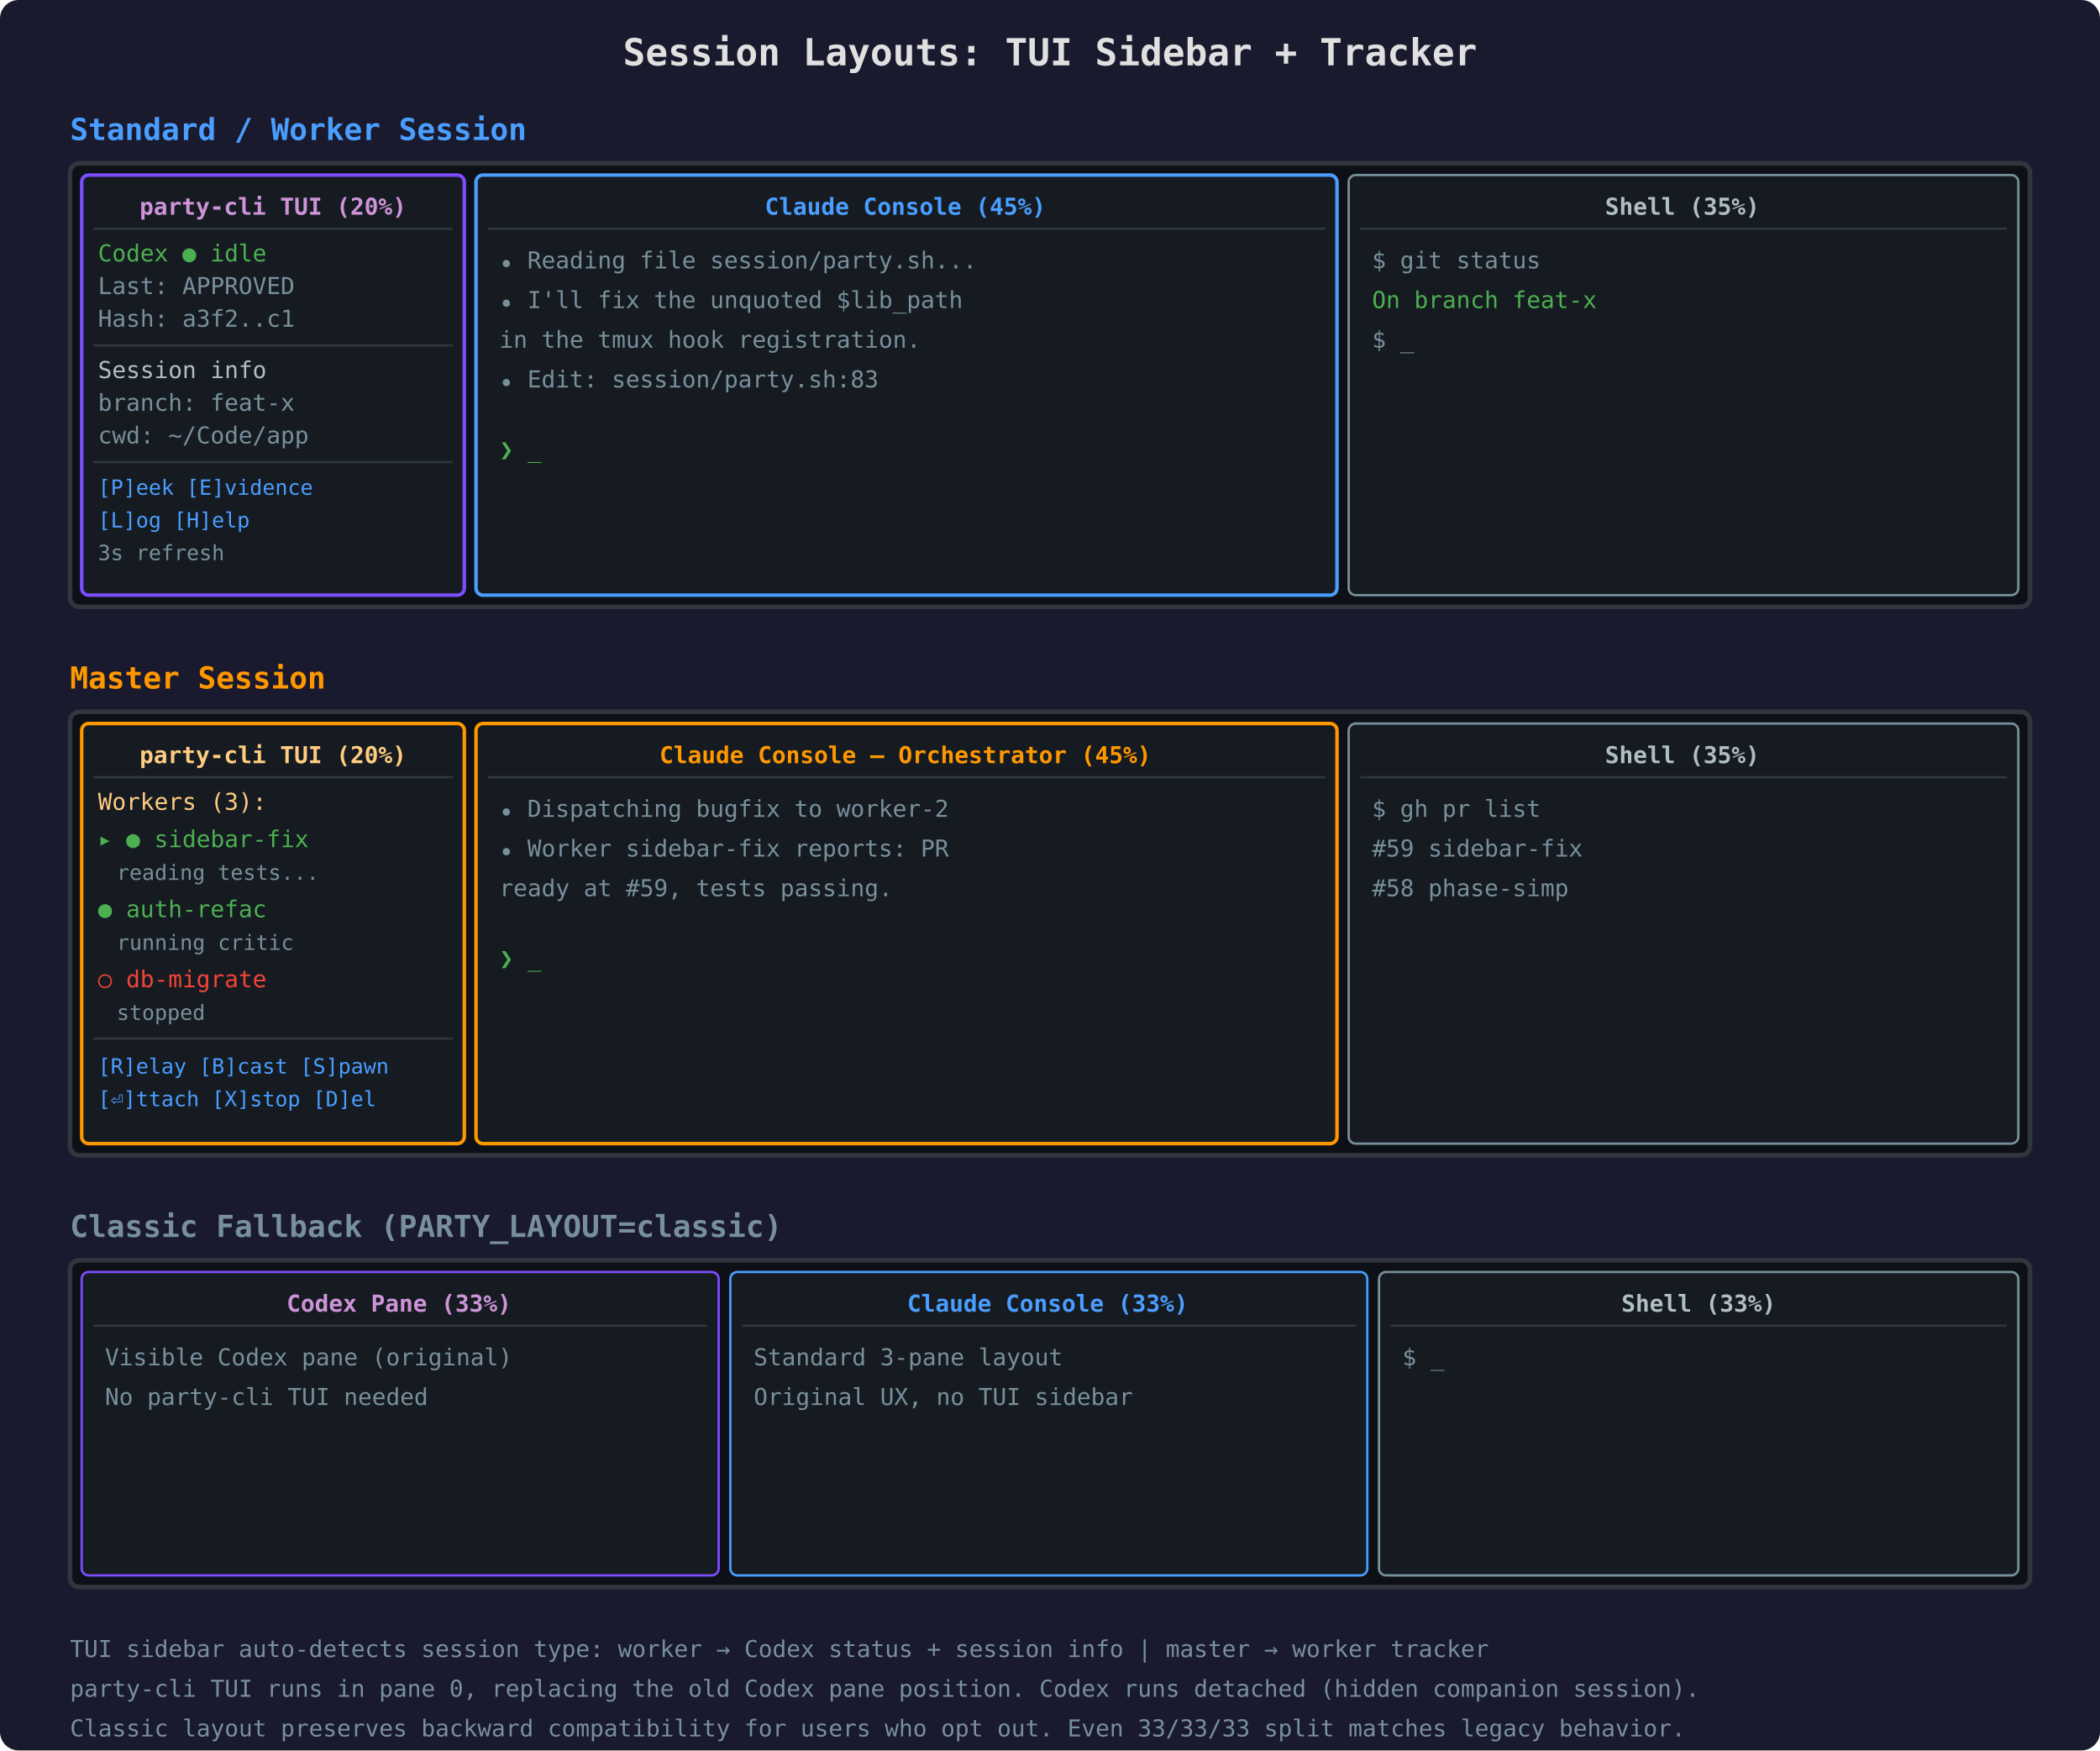
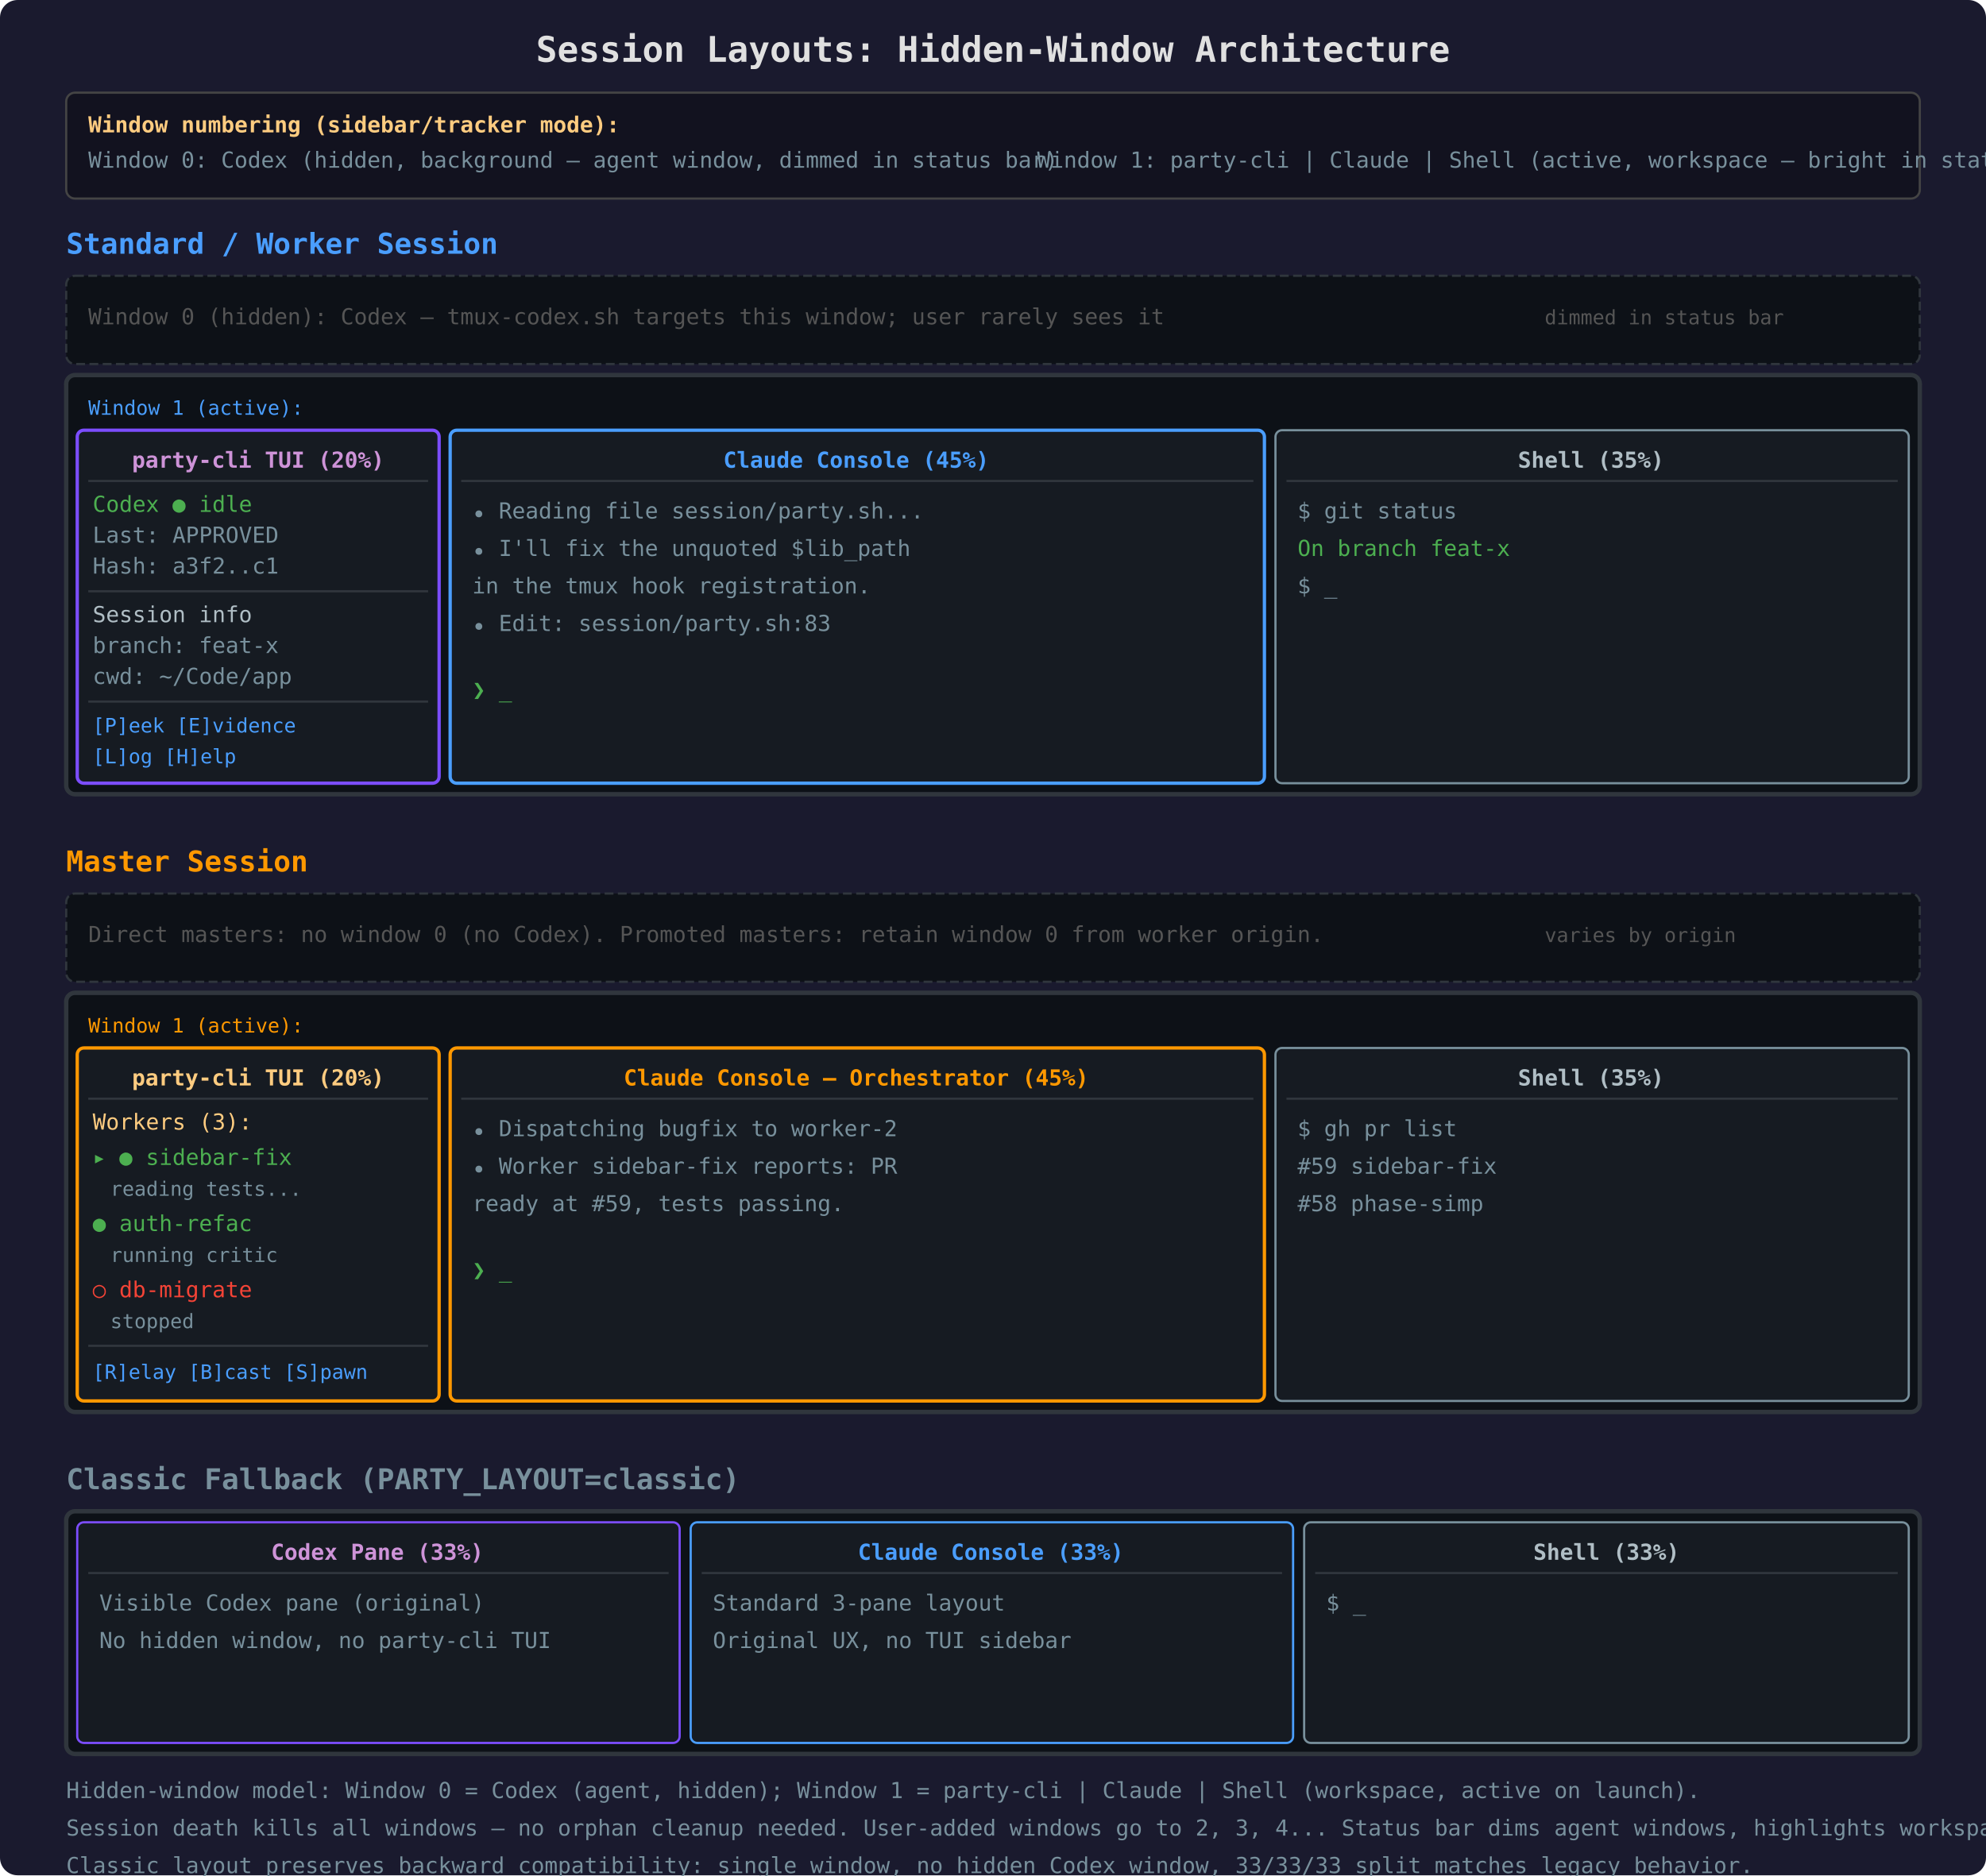
- <svg xmlns="http://www.w3.org/2000/svg" viewBox="0 0 900 750" font-family="JetBrains Mono, monospace" font-size="11">
-   <rect width="900" height="750" fill="#1a1a2e" rx="8" />
-   <text x="450" y="28" fill="#e0e0e0" font-size="16" font-weight="bold" text-anchor="middle">Session Layouts: TUI Sidebar + Tracker</text>
-   <text x="30" y="60" fill="#4a9eff" font-weight="bold" font-size="13">Standard / Worker Session</text>
-   <rect x="30" y="70" width="840" height="190" fill="#0d1117" stroke="#30363d" stroke-width="2" rx="4" />
-   <rect x="35" y="75" width="164" height="180" fill="#161b22" stroke="#7c4dff" stroke-width="1.5" rx="3" />
-   <text x="117" y="92" fill="#ce93d8" font-weight="bold" text-anchor="middle" font-size="10">party-cli TUI (20%)</text>
-   <line x1="40" y1="98" x2="194" y2="98" stroke="#30363d" stroke-width="1" />
-   <text x="42" y="112" fill="#4caf50" font-size="10">Codex ● idle</text>
-   <text x="42" y="126" fill="#78909c" font-size="10">Last: APPROVED</text>
-   <text x="42" y="140" fill="#78909c" font-size="10">Hash: a3f2..c1</text>
-   <line x1="40" y1="148" x2="194" y2="148" stroke="#30363d" stroke-width="1" />
-   <text x="42" y="162" fill="#b0bec5" font-size="10">Session info</text>
-   <text x="42" y="176" fill="#78909c" font-size="10">branch: feat-x</text>
-   <text x="42" y="190" fill="#78909c" font-size="10">cwd: ~/Code/app</text>
-   <line x1="40" y1="198" x2="194" y2="198" stroke="#30363d" stroke-width="1" />
-   <text x="42" y="212" fill="#4a9eff" font-size="9">[P]eek [E]vidence</text>
-   <text x="42" y="226" fill="#4a9eff" font-size="9">[L]og  [H]elp</text>
-   <text x="42" y="240" fill="#78909c" font-size="9">3s refresh</text>
-   <rect x="204" y="75" width="369" height="180" fill="#161b22" stroke="#4a9eff" stroke-width="1.5" rx="3" />
-   <text x="388" y="92" fill="#4a9eff" font-weight="bold" text-anchor="middle" font-size="10">Claude Console (45%)</text>
-   <line x1="209" y1="98" x2="568" y2="98" stroke="#30363d" stroke-width="1" />
-   <text x="214" y="115" fill="#78909c" font-size="10">⏺ Reading file session/party.sh...</text>
-   <text x="214" y="132" fill="#78909c" font-size="10">⏺ I'll fix the unquoted $lib_path</text>
-   <text x="214" y="149" fill="#78909c" font-size="10">  in the tmux hook registration.</text>
-   <text x="214" y="166" fill="#78909c" font-size="10">⏺ Edit: session/party.sh:83</text>
-   <text x="214" y="196" fill="#4caf50" font-size="10">❯ _</text>
-   <rect x="578" y="75" width="287" height="180" fill="#161b22" stroke="#78909c" stroke-width="1" rx="3" />
-   <text x="721" y="92" fill="#b0bec5" font-weight="bold" text-anchor="middle" font-size="10">Shell (35%)</text>
-   <line x1="583" y1="98" x2="860" y2="98" stroke="#30363d" stroke-width="1" />
-   <text x="588" y="115" fill="#78909c" font-size="10">$ git status</text>
-   <text x="588" y="132" fill="#4caf50" font-size="10">On branch feat-x</text>
-   <text x="588" y="149" fill="#78909c" font-size="10">$ _</text>
-   <text x="30" y="295" fill="#ff9800" font-weight="bold" font-size="13">Master Session</text>
-   <rect x="30" y="305" width="840" height="190" fill="#0d1117" stroke="#30363d" stroke-width="2" rx="4" />
-   <rect x="35" y="310" width="164" height="180" fill="#161b22" stroke="#ff9800" stroke-width="1.5" rx="3" />
-   <text x="117" y="327" fill="#ffcc80" font-weight="bold" text-anchor="middle" font-size="10">party-cli TUI (20%)</text>
-   <line x1="40" y1="333" x2="194" y2="333" stroke="#30363d" stroke-width="1" />
-   <text x="42" y="347" fill="#ffcc80" font-size="10">Workers (3):</text>
-   <text x="42" y="363" fill="#4caf50" font-size="10">▸ ● sidebar-fix</text>
-   <text x="50" y="377" fill="#78909c" font-size="9">  reading tests...</text>
-   <text x="42" y="393" fill="#4caf50" font-size="10">  ● auth-refac</text>
-   <text x="50" y="407" fill="#78909c" font-size="9">  running critic</text>
-   <text x="42" y="423" fill="#f44336" font-size="10">  ○ db-migrate</text>
-   <text x="50" y="437" fill="#78909c" font-size="9">  stopped</text>
-   <line x1="40" y1="445" x2="194" y2="445" stroke="#30363d" stroke-width="1" />
-   <text x="42" y="460" fill="#4a9eff" font-size="9">[R]elay [B]cast [S]pawn</text>
-   <text x="42" y="474" fill="#4a9eff" font-size="9">[⏎]ttach [X]stop [D]el</text>
-   <rect x="204" y="310" width="369" height="180" fill="#161b22" stroke="#ff9800" stroke-width="1.5" rx="3" />
-   <text x="388" y="327" fill="#ff9800" font-weight="bold" text-anchor="middle" font-size="10">Claude Console — Orchestrator (45%)</text>
-   <line x1="209" y1="333" x2="568" y2="333" stroke="#30363d" stroke-width="1" />
-   <text x="214" y="350" fill="#78909c" font-size="10">⏺ Dispatching bugfix to worker-2</text>
-   <text x="214" y="367" fill="#78909c" font-size="10">⏺ Worker sidebar-fix reports: PR</text>
-   <text x="214" y="384" fill="#78909c" font-size="10">  ready at #59, tests passing.</text>
-   <text x="214" y="414" fill="#4caf50" font-size="10">❯ _</text>
-   <rect x="578" y="310" width="287" height="180" fill="#161b22" stroke="#78909c" stroke-width="1" rx="3" />
-   <text x="721" y="327" fill="#b0bec5" font-weight="bold" text-anchor="middle" font-size="10">Shell (35%)</text>
-   <line x1="583" y1="333" x2="860" y2="333" stroke="#30363d" stroke-width="1" />
-   <text x="588" y="350" fill="#78909c" font-size="10">$ gh pr list</text>
-   <text x="588" y="367" fill="#78909c" font-size="10">#59 sidebar-fix</text>
-   <text x="588" y="384" fill="#78909c" font-size="10">#58 phase-simp</text>
-   <text x="30" y="530" fill="#78909c" font-weight="bold" font-size="13">Classic Fallback (PARTY_LAYOUT=classic)</text>
-   <rect x="30" y="540" width="840" height="140" fill="#0d1117" stroke="#30363d" stroke-width="2" rx="4" />
-   <rect x="35" y="545" width="273" height="130" fill="#161b22" stroke="#7c4dff" stroke-width="1" rx="3" />
-   <text x="171" y="562" fill="#ce93d8" font-weight="bold" text-anchor="middle" font-size="10">Codex Pane (33%)</text>
-   <line x1="40" y1="568" x2="303" y2="568" stroke="#30363d" stroke-width="1" />
-   <text x="45" y="585" fill="#78909c" font-size="10">Visible Codex pane (original)</text>
-   <text x="45" y="602" fill="#78909c" font-size="10">No party-cli TUI needed</text>
-   <rect x="313" y="545" width="273" height="130" fill="#161b22" stroke="#4a9eff" stroke-width="1" rx="3" />
-   <text x="449" y="562" fill="#4a9eff" font-weight="bold" text-anchor="middle" font-size="10">Claude Console (33%)</text>
-   <line x1="318" y1="568" x2="581" y2="568" stroke="#30363d" stroke-width="1" />
-   <text x="323" y="585" fill="#78909c" font-size="10">Standard 3-pane layout</text>
-   <text x="323" y="602" fill="#78909c" font-size="10">Original UX, no TUI sidebar</text>
-   <rect x="591" y="545" width="274" height="130" fill="#161b22" stroke="#78909c" stroke-width="1" rx="3" />
-   <text x="728" y="562" fill="#b0bec5" font-weight="bold" text-anchor="middle" font-size="10">Shell (33%)</text>
-   <line x1="596" y1="568" x2="860" y2="568" stroke="#30363d" stroke-width="1" />
-   <text x="601" y="585" fill="#78909c" font-size="10">$ _</text>
-   <text x="30" y="710" fill="#78909c" font-size="10">TUI sidebar auto-detects session type: worker → Codex status + session info | master → worker tracker</text>
-   <text x="30" y="727" fill="#78909c" font-size="10">party-cli TUI runs in pane 0, replacing the old Codex pane position. Codex runs detached (hidden companion session).</text>
-   <text x="30" y="744" fill="#78909c" font-size="10">Classic layout preserves backward compatibility for users who opt out. Even 33/33/33 split matches legacy behavior.</text>
+ <svg xmlns="http://www.w3.org/2000/svg" viewBox="0 0 900 850" font-family="JetBrains Mono, monospace" font-size="11">
+   <rect width="900" height="850" fill="#1a1a2e" rx="8" />
+   <text x="450" y="28" fill="#e0e0e0" font-size="16" font-weight="bold" text-anchor="middle">Session Layouts: Hidden-Window Architecture</text>
+   <rect x="30" y="42" width="840" height="48" fill="#12121f" stroke="#444" stroke-width="1" rx="4" />
+   <text x="40" y="60" fill="#ffcc80" font-size="10" font-weight="bold">Window numbering (sidebar/tracker mode):</text>
+   <text x="40" y="76" fill="#78909c" font-size="10">Window 0: Codex (hidden, background — agent window, dimmed in status bar)</text>
+   <text x="470" y="76" fill="#78909c" font-size="10">Window 1: party-cli | Claude | Shell (active, workspace — bright in status bar)</text>
+   <text x="30" y="115" fill="#4a9eff" font-weight="bold" font-size="13">Standard / Worker Session</text>
+   <rect x="30" y="125" width="840" height="40" fill="#0d1117" stroke="#30363d" stroke-width="1" rx="4" stroke-dasharray="4,2" />
+   <text x="40" y="147" fill="#555" font-size="10">Window 0 (hidden): Codex — tmux-codex.sh targets this window; user rarely sees it</text>
+   <text x="700" y="147" fill="#555" font-size="9">dimmed in status bar</text>
+   <rect x="30" y="170" width="840" height="190" fill="#0d1117" stroke="#30363d" stroke-width="2" rx="4" />
+   <text x="40" y="188" fill="#4a9eff" font-size="9">Window 1 (active):</text>
+   <rect x="35" y="195" width="164" height="160" fill="#161b22" stroke="#7c4dff" stroke-width="1.5" rx="3" />
+   <text x="117" y="212" fill="#ce93d8" font-weight="bold" text-anchor="middle" font-size="10">party-cli TUI (20%)</text>
+   <line x1="40" y1="218" x2="194" y2="218" stroke="#30363d" stroke-width="1" />
+   <text x="42" y="232" fill="#4caf50" font-size="10">Codex ● idle</text>
+   <text x="42" y="246" fill="#78909c" font-size="10">Last: APPROVED</text>
+   <text x="42" y="260" fill="#78909c" font-size="10">Hash: a3f2..c1</text>
+   <line x1="40" y1="268" x2="194" y2="268" stroke="#30363d" stroke-width="1" />
+   <text x="42" y="282" fill="#b0bec5" font-size="10">Session info</text>
+   <text x="42" y="296" fill="#78909c" font-size="10">branch: feat-x</text>
+   <text x="42" y="310" fill="#78909c" font-size="10">cwd: ~/Code/app</text>
+   <line x1="40" y1="318" x2="194" y2="318" stroke="#30363d" stroke-width="1" />
+   <text x="42" y="332" fill="#4a9eff" font-size="9">[P]eek [E]vidence</text>
+   <text x="42" y="346" fill="#4a9eff" font-size="9">[L]og  [H]elp</text>
+   <rect x="204" y="195" width="369" height="160" fill="#161b22" stroke="#4a9eff" stroke-width="1.5" rx="3" />
+   <text x="388" y="212" fill="#4a9eff" font-weight="bold" text-anchor="middle" font-size="10">Claude Console (45%)</text>
+   <line x1="209" y1="218" x2="568" y2="218" stroke="#30363d" stroke-width="1" />
+   <text x="214" y="235" fill="#78909c" font-size="10">⏺ Reading file session/party.sh...</text>
+   <text x="214" y="252" fill="#78909c" font-size="10">⏺ I'll fix the unquoted $lib_path</text>
+   <text x="214" y="269" fill="#78909c" font-size="10">  in the tmux hook registration.</text>
+   <text x="214" y="286" fill="#78909c" font-size="10">⏺ Edit: session/party.sh:83</text>
+   <text x="214" y="316" fill="#4caf50" font-size="10">❯ _</text>
+   <rect x="578" y="195" width="287" height="160" fill="#161b22" stroke="#78909c" stroke-width="1" rx="3" />
+   <text x="721" y="212" fill="#b0bec5" font-weight="bold" text-anchor="middle" font-size="10">Shell (35%)</text>
+   <line x1="583" y1="218" x2="860" y2="218" stroke="#30363d" stroke-width="1" />
+   <text x="588" y="235" fill="#78909c" font-size="10">$ git status</text>
+   <text x="588" y="252" fill="#4caf50" font-size="10">On branch feat-x</text>
+   <text x="588" y="269" fill="#78909c" font-size="10">$ _</text>
+   <text x="30" y="395" fill="#ff9800" font-weight="bold" font-size="13">Master Session</text>
+   <rect x="30" y="405" width="840" height="40" fill="#0d1117" stroke="#30363d" stroke-width="1" rx="4" stroke-dasharray="4,2" />
+   <text x="40" y="427" fill="#555" font-size="10">Direct masters: no window 0 (no Codex). Promoted masters: retain window 0 from worker origin.</text>
+   <text x="700" y="427" fill="#555" font-size="9">varies by origin</text>
+   <rect x="30" y="450" width="840" height="190" fill="#0d1117" stroke="#30363d" stroke-width="2" rx="4" />
+   <text x="40" y="468" fill="#ff9800" font-size="9">Window 1 (active):</text>
+   <rect x="35" y="475" width="164" height="160" fill="#161b22" stroke="#ff9800" stroke-width="1.5" rx="3" />
+   <text x="117" y="492" fill="#ffcc80" font-weight="bold" text-anchor="middle" font-size="10">party-cli TUI (20%)</text>
+   <line x1="40" y1="498" x2="194" y2="498" stroke="#30363d" stroke-width="1" />
+   <text x="42" y="512" fill="#ffcc80" font-size="10">Workers (3):</text>
+   <text x="42" y="528" fill="#4caf50" font-size="10">▸ ● sidebar-fix</text>
+   <text x="50" y="542" fill="#78909c" font-size="9">  reading tests...</text>
+   <text x="42" y="558" fill="#4caf50" font-size="10">  ● auth-refac</text>
+   <text x="50" y="572" fill="#78909c" font-size="9">  running critic</text>
+   <text x="42" y="588" fill="#f44336" font-size="10">  ○ db-migrate</text>
+   <text x="50" y="602" fill="#78909c" font-size="9">  stopped</text>
+   <line x1="40" y1="610" x2="194" y2="610" stroke="#30363d" stroke-width="1" />
+   <text x="42" y="625" fill="#4a9eff" font-size="9">[R]elay [B]cast [S]pawn</text>
+   <rect x="204" y="475" width="369" height="160" fill="#161b22" stroke="#ff9800" stroke-width="1.5" rx="3" />
+   <text x="388" y="492" fill="#ff9800" font-weight="bold" text-anchor="middle" font-size="10">Claude Console — Orchestrator (45%)</text>
+   <line x1="209" y1="498" x2="568" y2="498" stroke="#30363d" stroke-width="1" />
+   <text x="214" y="515" fill="#78909c" font-size="10">⏺ Dispatching bugfix to worker-2</text>
+   <text x="214" y="532" fill="#78909c" font-size="10">⏺ Worker sidebar-fix reports: PR</text>
+   <text x="214" y="549" fill="#78909c" font-size="10">  ready at #59, tests passing.</text>
+   <text x="214" y="579" fill="#4caf50" font-size="10">❯ _</text>
+   <rect x="578" y="475" width="287" height="160" fill="#161b22" stroke="#78909c" stroke-width="1" rx="3" />
+   <text x="721" y="492" fill="#b0bec5" font-weight="bold" text-anchor="middle" font-size="10">Shell (35%)</text>
+   <line x1="583" y1="498" x2="860" y2="498" stroke="#30363d" stroke-width="1" />
+   <text x="588" y="515" fill="#78909c" font-size="10">$ gh pr list</text>
+   <text x="588" y="532" fill="#78909c" font-size="10">#59 sidebar-fix</text>
+   <text x="588" y="549" fill="#78909c" font-size="10">#58 phase-simp</text>
+   <text x="30" y="675" fill="#78909c" font-weight="bold" font-size="13">Classic Fallback (PARTY_LAYOUT=classic)</text>
+   <rect x="30" y="685" width="840" height="110" fill="#0d1117" stroke="#30363d" stroke-width="2" rx="4" />
+   <rect x="35" y="690" width="273" height="100" fill="#161b22" stroke="#7c4dff" stroke-width="1" rx="3" />
+   <text x="171" y="707" fill="#ce93d8" font-weight="bold" text-anchor="middle" font-size="10">Codex Pane (33%)</text>
+   <line x1="40" y1="713" x2="303" y2="713" stroke="#30363d" stroke-width="1" />
+   <text x="45" y="730" fill="#78909c" font-size="10">Visible Codex pane (original)</text>
+   <text x="45" y="747" fill="#78909c" font-size="10">No hidden window, no party-cli TUI</text>
+   <rect x="313" y="690" width="273" height="100" fill="#161b22" stroke="#4a9eff" stroke-width="1" rx="3" />
+   <text x="449" y="707" fill="#4a9eff" font-weight="bold" text-anchor="middle" font-size="10">Claude Console (33%)</text>
+   <line x1="318" y1="713" x2="581" y2="713" stroke="#30363d" stroke-width="1" />
+   <text x="323" y="730" fill="#78909c" font-size="10">Standard 3-pane layout</text>
+   <text x="323" y="747" fill="#78909c" font-size="10">Original UX, no TUI sidebar</text>
+   <rect x="591" y="690" width="274" height="100" fill="#161b22" stroke="#78909c" stroke-width="1" rx="3" />
+   <text x="728" y="707" fill="#b0bec5" font-weight="bold" text-anchor="middle" font-size="10">Shell (33%)</text>
+   <line x1="596" y1="713" x2="860" y2="713" stroke="#30363d" stroke-width="1" />
+   <text x="601" y="730" fill="#78909c" font-size="10">$ _</text>
+   <text x="30" y="815" fill="#78909c" font-size="10">Hidden-window model: Window 0 = Codex (agent, hidden); Window 1 = party-cli | Claude | Shell (workspace, active on launch).</text>
+   <text x="30" y="832" fill="#78909c" font-size="10">Session death kills all windows — no orphan cleanup needed. User-added windows go to 2, 3, 4... Status bar dims agent windows, highlights workspace.</text>
+   <text x="30" y="849" fill="#78909c" font-size="10">Classic layout preserves backward compatibility: single window, no hidden Codex window, 33/33/33 split matches legacy behavior.</text>
</svg>
